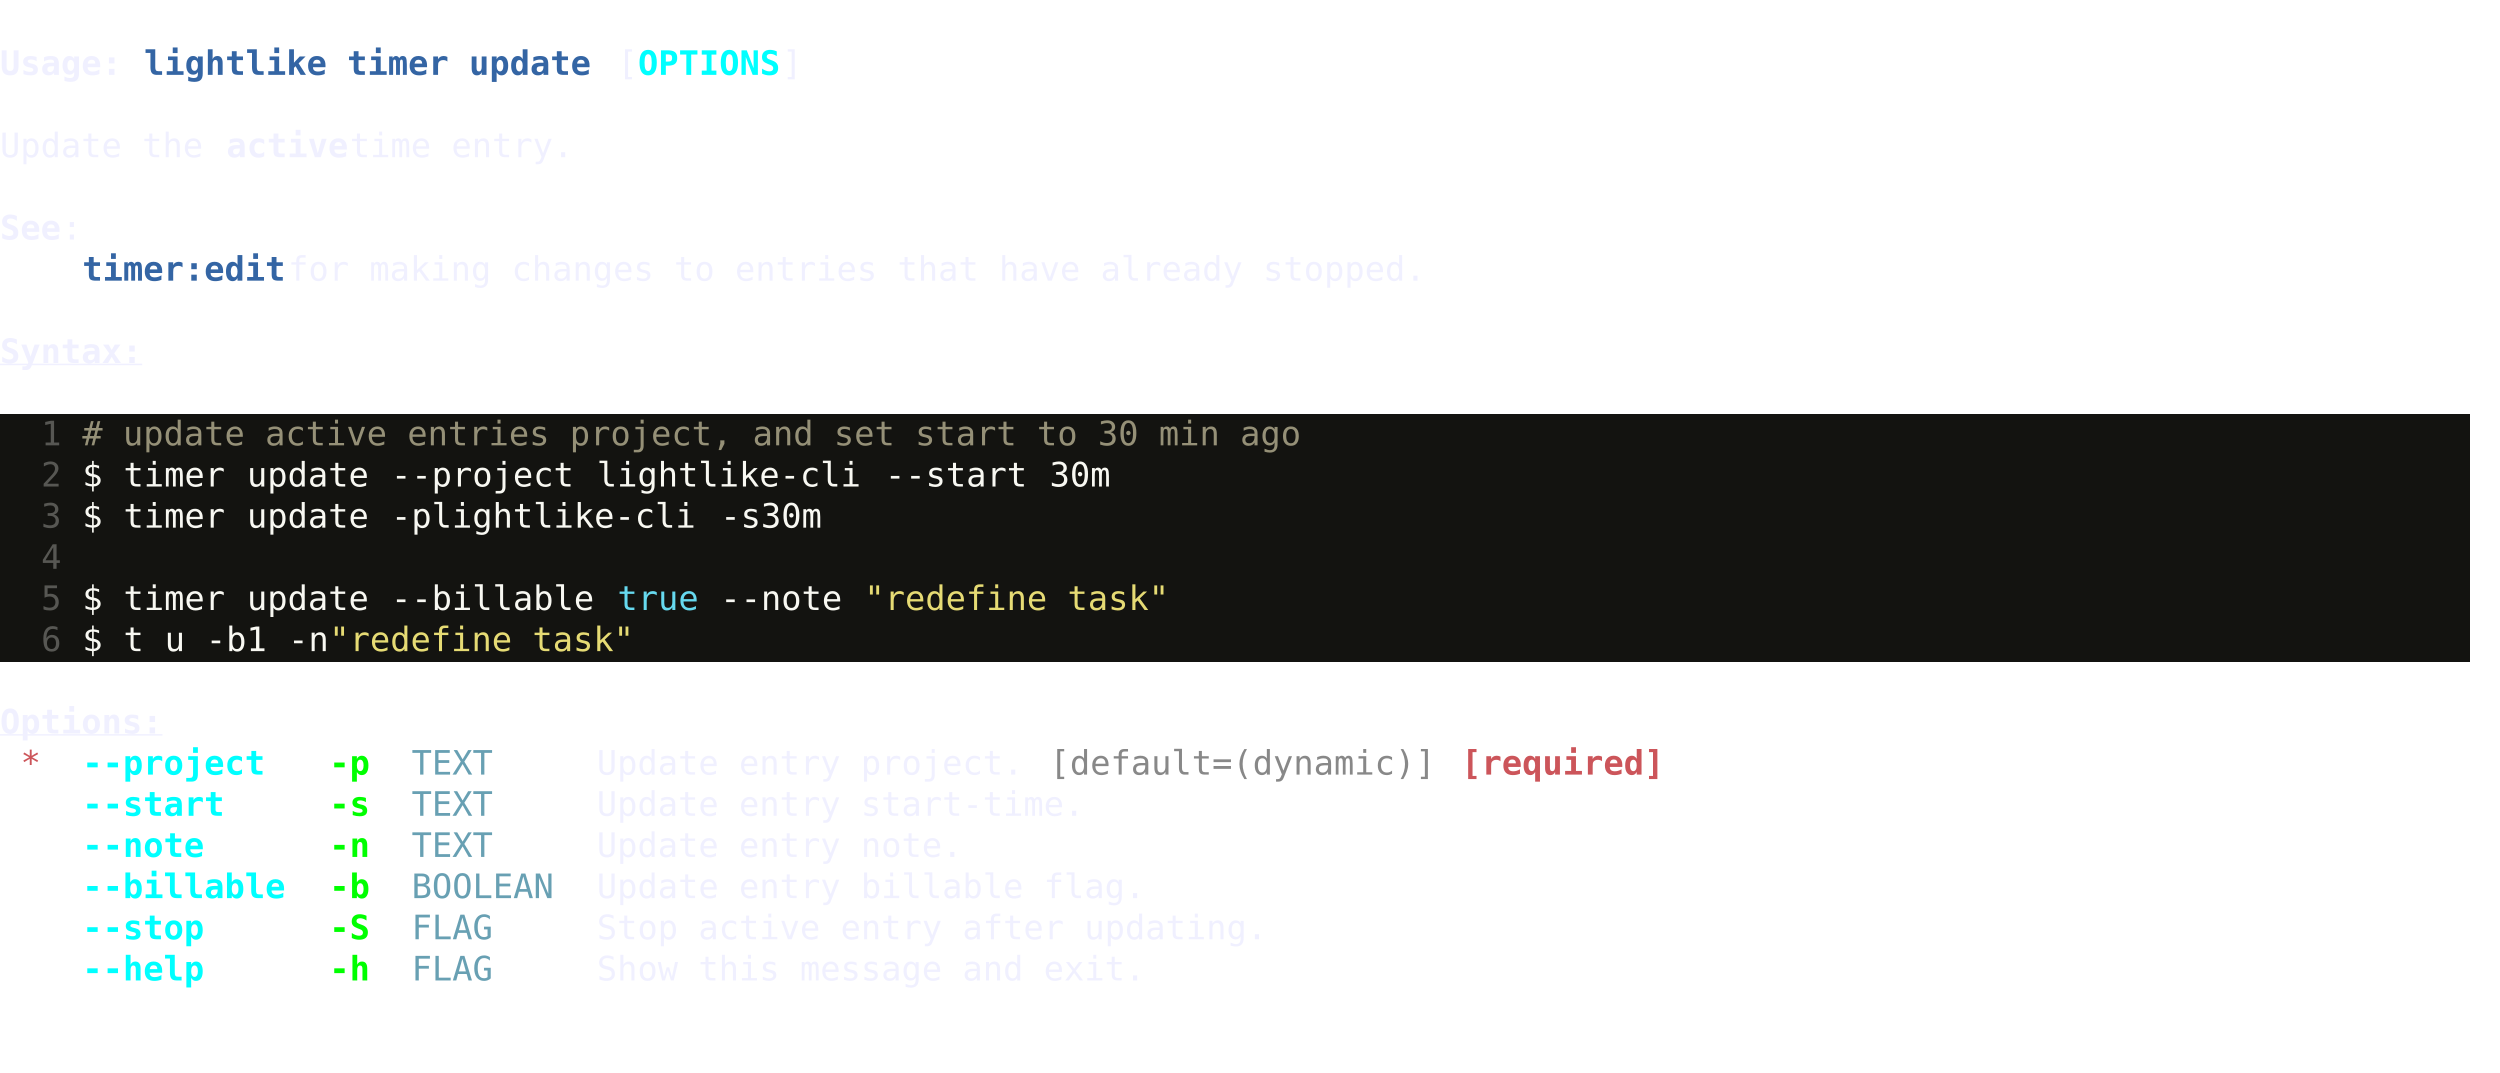
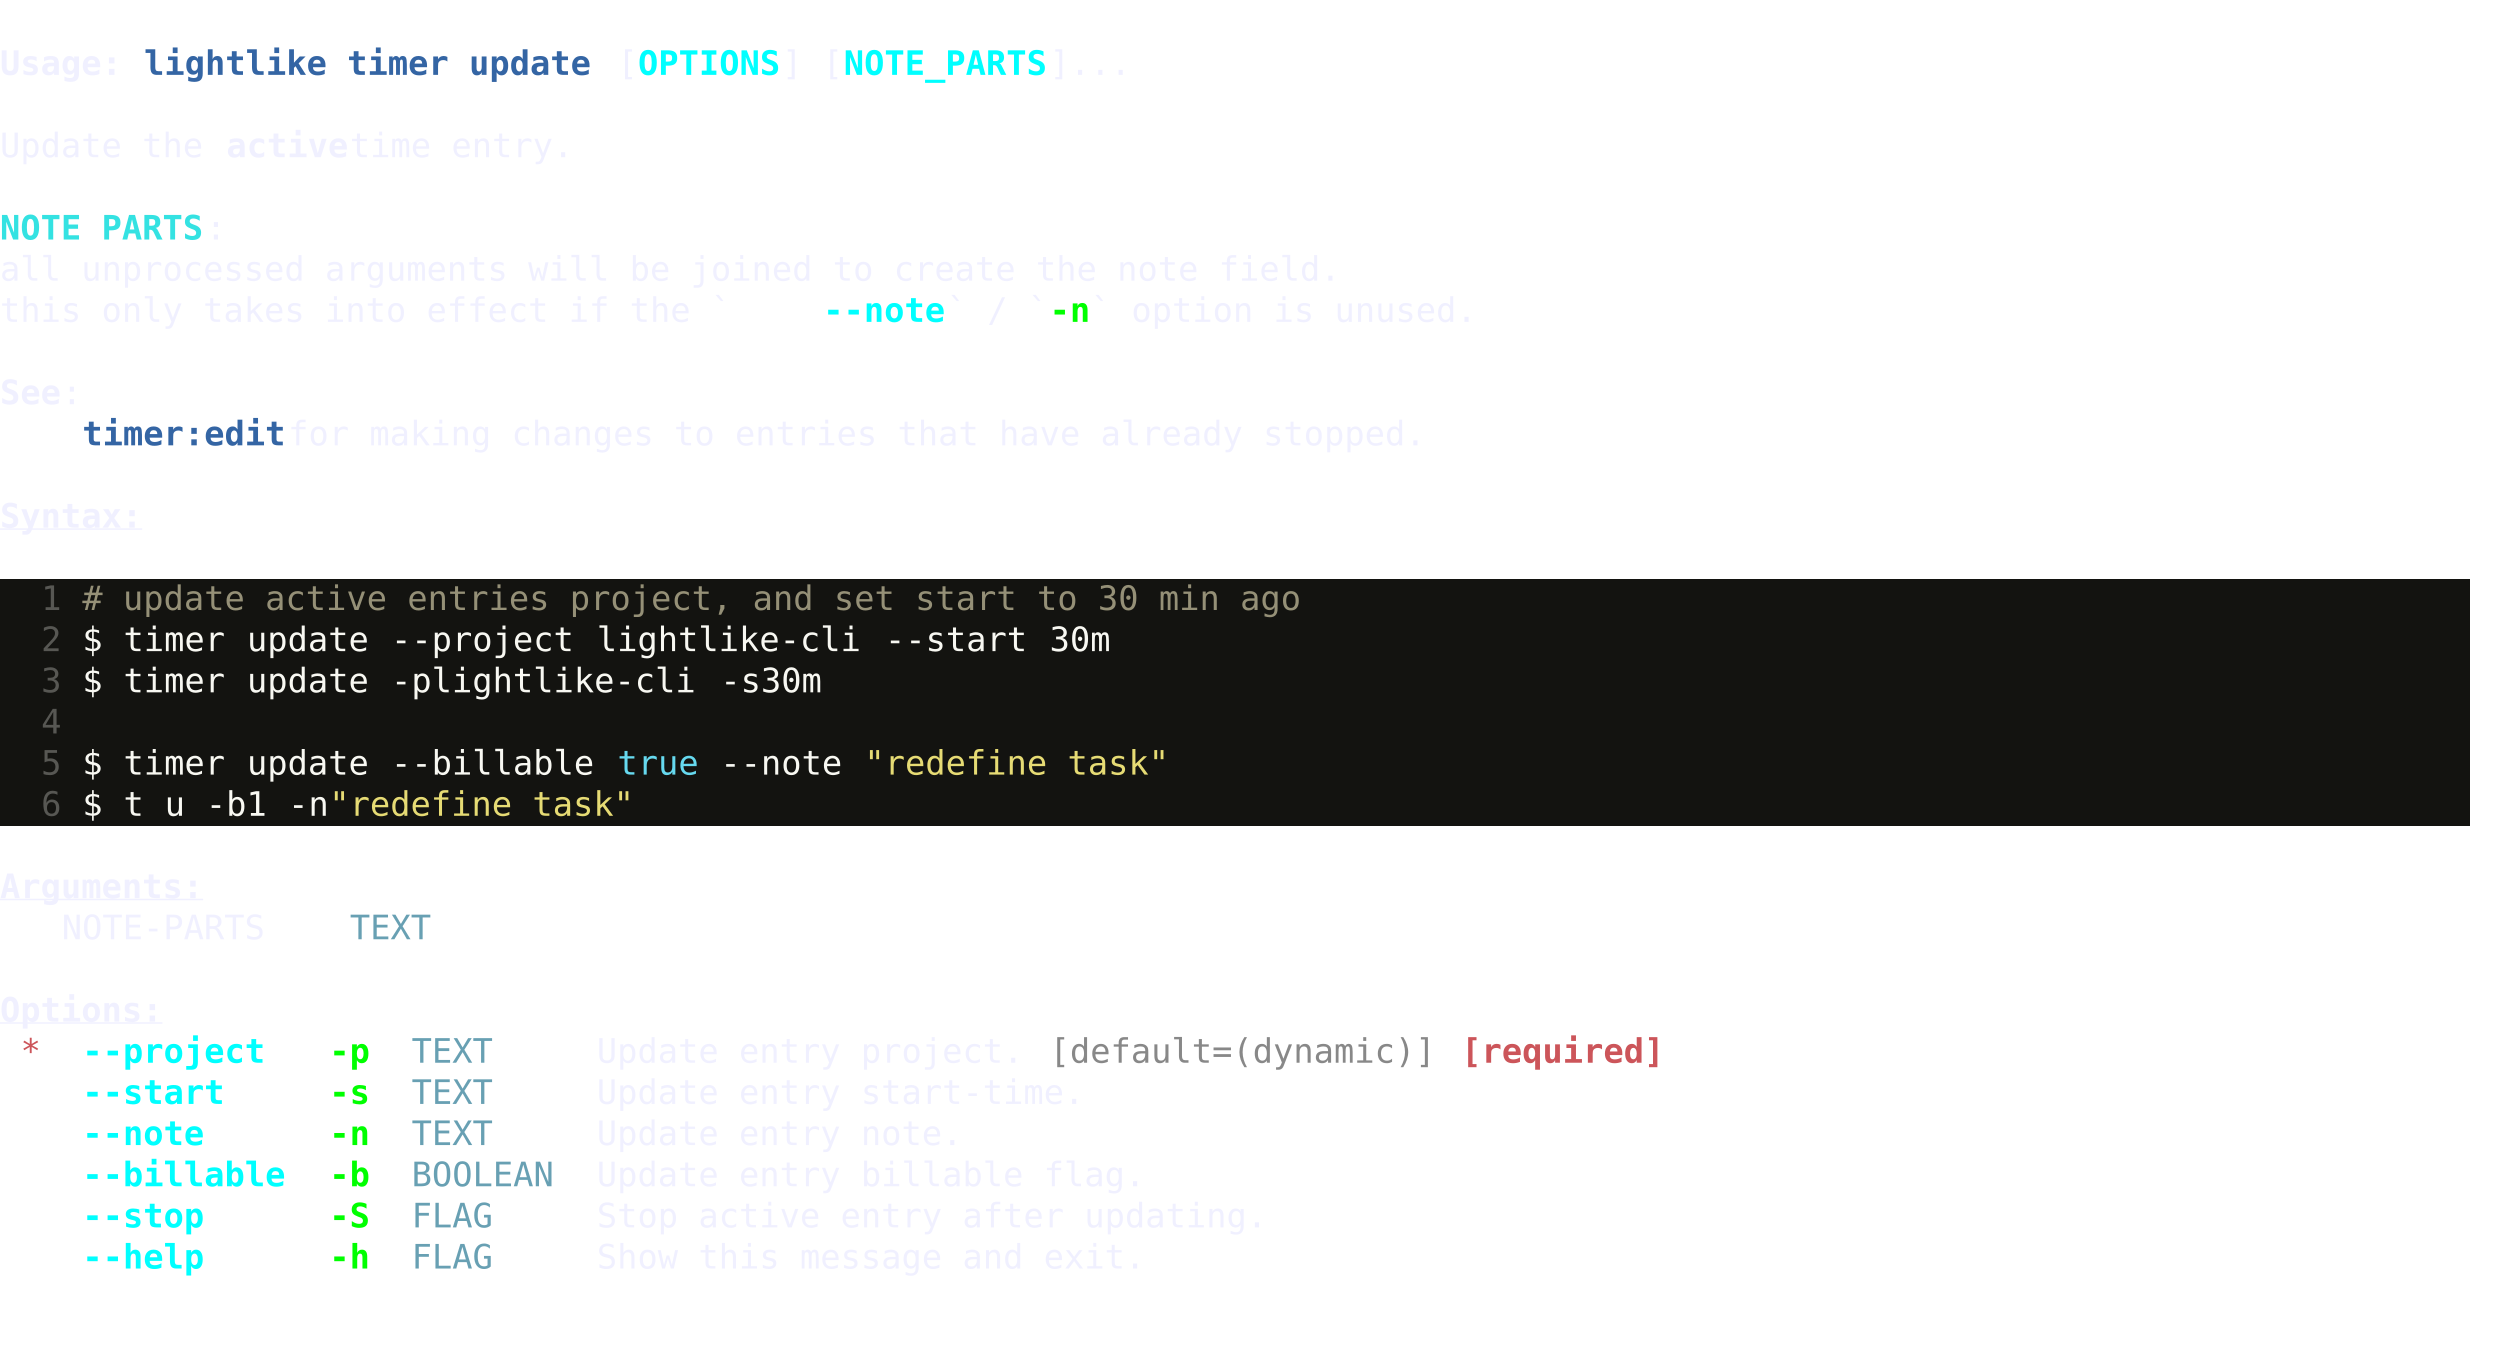
- <svg xmlns="http://www.w3.org/2000/svg" class="rich-terminal" viewBox="0 0 1482 635.6">
+ <svg xmlns="http://www.w3.org/2000/svg" class="rich-terminal" viewBox="0 0 1482 806.4">
  <style>

    @font-face {
        font-family: "Fira Code";
        src: local("FiraCode-Regular"),
                url("https://cdnjs.cloudflare.com/ajax/libs/firacode/6.2.0/woff2/FiraCode-Regular.woff2") format("woff2"),
                url("https://cdnjs.cloudflare.com/ajax/libs/firacode/6.2.0/woff/FiraCode-Regular.woff") format("woff");
        font-style: normal;
        font-weight: 400;
    }
    @font-face {
        font-family: "Fira Code";
        src: local("FiraCode-Bold"),
                url("https://cdnjs.cloudflare.com/ajax/libs/firacode/6.2.0/woff2/FiraCode-Bold.woff2") format("woff2"),
                url("https://cdnjs.cloudflare.com/ajax/libs/firacode/6.2.0/woff/FiraCode-Bold.woff") format("woff");
        font-style: bold;
        font-weight: 700;
    }

    .lightlike-cli-551879940-matrix {
        font-family: Fira Code, monospace;
        font-size: 20px;
    }

    .lightlike-cli-551879940-title {
        font-size: 18px;
        font-weight: bold;
    }

    .lightlike-cli-551879940-r1 { fill: #c5c8c6 }
.lightlike-cli-551879940-r2 { fill: #f0f0ff;font-weight: bold }
.lightlike-cli-551879940-r3 { fill: #f0f0ff }
.lightlike-cli-551879940-r4 { fill: #3465a4;font-weight: bold }
.lightlike-cli-551879940-r5 { fill: #00ffff;font-weight: bold }
- .lightlike-cli-551879940-r6 { fill: #f0f0ff;font-weight: bold;text-decoration: underline; }
- .lightlike-cli-551879940-r7 { fill: #e1e1db;font-weight: bold }
- .lightlike-cli-551879940-r8 { fill: #575753 }
- .lightlike-cli-551879940-r9 { fill: #959077 }
- .lightlike-cli-551879940-r10 { fill: #f8f8f2 }
- .lightlike-cli-551879940-r11 { fill: #66d9ef }
- .lightlike-cli-551879940-r12 { fill: #e6db74 }
- .lightlike-cli-551879940-r13 { fill: #cc555a }
- .lightlike-cli-551879940-r14 { fill: #00ff00;font-weight: bold }
+ .lightlike-cli-551879940-r6 { fill: #34e2e2;font-weight: bold }
+ .lightlike-cli-551879940-r7 { fill: #00ff00;font-weight: bold }
+ .lightlike-cli-551879940-r8 { fill: #f0f0ff;font-weight: bold;text-decoration: underline; }
+ .lightlike-cli-551879940-r9 { fill: #e1e1db;font-weight: bold }
+ .lightlike-cli-551879940-r10 { fill: #575753 }
+ .lightlike-cli-551879940-r11 { fill: #959077 }
+ .lightlike-cli-551879940-r12 { fill: #f8f8f2 }
+ .lightlike-cli-551879940-r13 { fill: #66d9ef }
+ .lightlike-cli-551879940-r14 { fill: #e6db74 }
.lightlike-cli-551879940-r15 { fill: #68a0b3 }
- .lightlike-cli-551879940-r16 { fill: #888888 }
- .lightlike-cli-551879940-r17 { fill: #cc555a;font-weight: bold }
+ .lightlike-cli-551879940-r16 { fill: #cc555a }
+ .lightlike-cli-551879940-r17 { fill: #888888 }
+ .lightlike-cli-551879940-r18 { fill: #cc555a;font-weight: bold }
    </style>
  <defs>
    <clipPath id="lightlike-cli-551879940-clip-terminal">
-       <rect x="0" y="0" width="1463.0" height="584.6" />
+       <rect x="0" y="0" width="1463.0" height="755.4" />
    </clipPath>
    <clipPath id="lightlike-cli-551879940-line-0">
      <rect x="0" y="1.5" width="1464" height="24.65" />
    </clipPath>
    <clipPath id="lightlike-cli-551879940-line-1">
      <rect x="0" y="25.9" width="1464" height="24.65" />
    </clipPath>
    <clipPath id="lightlike-cli-551879940-line-2">
      <rect x="0" y="50.3" width="1464" height="24.65" />
    </clipPath>
    <clipPath id="lightlike-cli-551879940-line-3">
      <rect x="0" y="74.7" width="1464" height="24.65" />
    </clipPath>
    <clipPath id="lightlike-cli-551879940-line-4">
      <rect x="0" y="99.1" width="1464" height="24.65" />
    </clipPath>
    <clipPath id="lightlike-cli-551879940-line-5">
      <rect x="0" y="123.5" width="1464" height="24.65" />
    </clipPath>
    <clipPath id="lightlike-cli-551879940-line-6">
      <rect x="0" y="147.9" width="1464" height="24.65" />
    </clipPath>
    <clipPath id="lightlike-cli-551879940-line-7">
      <rect x="0" y="172.3" width="1464" height="24.65" />
    </clipPath>
    <clipPath id="lightlike-cli-551879940-line-8">
      <rect x="0" y="196.7" width="1464" height="24.65" />
    </clipPath>
    <clipPath id="lightlike-cli-551879940-line-9">
      <rect x="0" y="221.1" width="1464" height="24.65" />
    </clipPath>
    <clipPath id="lightlike-cli-551879940-line-10">
      <rect x="0" y="245.5" width="1464" height="24.65" />
    </clipPath>
    <clipPath id="lightlike-cli-551879940-line-11">
      <rect x="0" y="269.9" width="1464" height="24.65" />
    </clipPath>
    <clipPath id="lightlike-cli-551879940-line-12">
      <rect x="0" y="294.3" width="1464" height="24.65" />
    </clipPath>
    <clipPath id="lightlike-cli-551879940-line-13">
      <rect x="0" y="318.7" width="1464" height="24.65" />
    </clipPath>
    <clipPath id="lightlike-cli-551879940-line-14">
      <rect x="0" y="343.1" width="1464" height="24.65" />
    </clipPath>
    <clipPath id="lightlike-cli-551879940-line-15">
      <rect x="0" y="367.5" width="1464" height="24.65" />
    </clipPath>
    <clipPath id="lightlike-cli-551879940-line-16">
      <rect x="0" y="391.9" width="1464" height="24.65" />
    </clipPath>
    <clipPath id="lightlike-cli-551879940-line-17">
      <rect x="0" y="416.3" width="1464" height="24.65" />
    </clipPath>
    <clipPath id="lightlike-cli-551879940-line-18">
      <rect x="0" y="440.7" width="1464" height="24.65" />
    </clipPath>
    <clipPath id="lightlike-cli-551879940-line-19">
      <rect x="0" y="465.1" width="1464" height="24.65" />
    </clipPath>
    <clipPath id="lightlike-cli-551879940-line-20">
      <rect x="0" y="489.5" width="1464" height="24.65" />
    </clipPath>
    <clipPath id="lightlike-cli-551879940-line-21">
      <rect x="0" y="513.9" width="1464" height="24.65" />
    </clipPath>
    <clipPath id="lightlike-cli-551879940-line-22">
      <rect x="0" y="538.3" width="1464" height="24.65" />
    </clipPath>
+     <clipPath id="lightlike-cli-551879940-line-23">
+       <rect x="0" y="562.7" width="1464" height="24.65" />
+     </clipPath>
+     <clipPath id="lightlike-cli-551879940-line-24">
+       <rect x="0" y="587.1" width="1464" height="24.65" />
+     </clipPath>
+     <clipPath id="lightlike-cli-551879940-line-25">
+       <rect x="0" y="611.5" width="1464" height="24.65" />
+     </clipPath>
+     <clipPath id="lightlike-cli-551879940-line-26">
+       <rect x="0" y="635.9" width="1464" height="24.65" />
+     </clipPath>
+     <clipPath id="lightlike-cli-551879940-line-27">
+       <rect x="0" y="660.3" width="1464" height="24.65" />
+     </clipPath>
+     <clipPath id="lightlike-cli-551879940-line-28">
+       <rect x="0" y="684.7" width="1464" height="24.65" />
+     </clipPath>
+     <clipPath id="lightlike-cli-551879940-line-29">
+       <rect x="0" y="709.1" width="1464" height="24.65" />
+     </clipPath>
  </defs>
-   <rect fill="#131310" x="0" y="245.5" width="24.4" height="24.65" shape-rendering="crispEdges" />
-   <rect fill="#131310" x="24.4" y="245.5" width="24.4" height="24.65" shape-rendering="crispEdges" />
-   <rect fill="#131310" x="48.8" y="245.5" width="732" height="24.65" shape-rendering="crispEdges" />
-   <rect fill="#131310" x="780.8" y="245.5" width="683.2" height="24.65" shape-rendering="crispEdges" />
-   <rect fill="#131310" x="0" y="269.9" width="24.4" height="24.65" shape-rendering="crispEdges" />
-   <rect fill="#131310" x="24.4" y="269.9" width="24.4" height="24.65" shape-rendering="crispEdges" />
-   <rect fill="#131310" x="48.8" y="269.9" width="24.4" height="24.65" shape-rendering="crispEdges" />
-   <rect fill="#131310" x="73.2" y="269.9" width="61" height="24.65" shape-rendering="crispEdges" />
-   <rect fill="#131310" x="134.2" y="269.9" width="12.2" height="24.65" shape-rendering="crispEdges" />
-   <rect fill="#131310" x="146.4" y="269.9" width="73.2" height="24.65" shape-rendering="crispEdges" />
-   <rect fill="#131310" x="219.6" y="269.9" width="12.2" height="24.65" shape-rendering="crispEdges" />
-   <rect fill="#131310" x="231.8" y="269.9" width="109.8" height="24.65" shape-rendering="crispEdges" />
-   <rect fill="#131310" x="341.6" y="269.9" width="12.2" height="24.65" shape-rendering="crispEdges" />
-   <rect fill="#131310" x="353.8" y="269.9" width="158.6" height="24.65" shape-rendering="crispEdges" />
-   <rect fill="#131310" x="512.4" y="269.9" width="12.2" height="24.65" shape-rendering="crispEdges" />
-   <rect fill="#131310" x="524.6" y="269.9" width="85.4" height="24.65" shape-rendering="crispEdges" />
-   <rect fill="#131310" x="610" y="269.9" width="12.2" height="24.65" shape-rendering="crispEdges" />
-   <rect fill="#131310" x="622.2" y="269.9" width="36.6" height="24.65" shape-rendering="crispEdges" />
-   <rect fill="#131310" x="658.8" y="269.9" width="805.2" height="24.65" shape-rendering="crispEdges" />
-   <rect fill="#131310" x="0" y="294.3" width="24.4" height="24.65" shape-rendering="crispEdges" />
-   <rect fill="#131310" x="24.4" y="294.3" width="24.4" height="24.65" shape-rendering="crispEdges" />
-   <rect fill="#131310" x="48.8" y="294.3" width="24.4" height="24.65" shape-rendering="crispEdges" />
-   <rect fill="#131310" x="73.2" y="294.3" width="61" height="24.65" shape-rendering="crispEdges" />
-   <rect fill="#131310" x="134.2" y="294.3" width="12.2" height="24.65" shape-rendering="crispEdges" />
-   <rect fill="#131310" x="146.4" y="294.3" width="73.2" height="24.65" shape-rendering="crispEdges" />
-   <rect fill="#131310" x="219.6" y="294.3" width="12.2" height="24.65" shape-rendering="crispEdges" />
-   <rect fill="#131310" x="231.8" y="294.3" width="183" height="24.65" shape-rendering="crispEdges" />
-   <rect fill="#131310" x="414.8" y="294.3" width="12.2" height="24.65" shape-rendering="crispEdges" />
-   <rect fill="#131310" x="427" y="294.3" width="61" height="24.65" shape-rendering="crispEdges" />
-   <rect fill="#131310" x="488" y="294.3" width="976" height="24.65" shape-rendering="crispEdges" />
-   <rect fill="#131310" x="0" y="318.7" width="24.4" height="24.65" shape-rendering="crispEdges" />
-   <rect fill="#131310" x="24.4" y="318.7" width="24.4" height="24.65" shape-rendering="crispEdges" />
-   <rect fill="#131310" x="48.8" y="318.7" width="1415.2" height="24.65" shape-rendering="crispEdges" />
  <rect fill="#131310" x="0" y="343.1" width="24.4" height="24.65" shape-rendering="crispEdges" />
  <rect fill="#131310" x="24.4" y="343.1" width="24.4" height="24.65" shape-rendering="crispEdges" />
-   <rect fill="#131310" x="48.8" y="343.1" width="24.4" height="24.65" shape-rendering="crispEdges" />
-   <rect fill="#131310" x="73.2" y="343.1" width="61" height="24.65" shape-rendering="crispEdges" />
-   <rect fill="#131310" x="134.2" y="343.1" width="12.2" height="24.65" shape-rendering="crispEdges" />
-   <rect fill="#131310" x="146.4" y="343.1" width="73.2" height="24.65" shape-rendering="crispEdges" />
-   <rect fill="#131310" x="219.6" y="343.1" width="12.2" height="24.65" shape-rendering="crispEdges" />
-   <rect fill="#131310" x="231.8" y="343.1" width="122" height="24.65" shape-rendering="crispEdges" />
-   <rect fill="#131310" x="353.8" y="343.1" width="12.2" height="24.65" shape-rendering="crispEdges" />
-   <rect fill="#131310" x="366" y="343.1" width="48.8" height="24.65" shape-rendering="crispEdges" />
-   <rect fill="#131310" x="414.8" y="343.1" width="12.2" height="24.65" shape-rendering="crispEdges" />
-   <rect fill="#131310" x="427" y="343.1" width="73.2" height="24.65" shape-rendering="crispEdges" />
-   <rect fill="#131310" x="500.2" y="343.1" width="12.2" height="24.65" shape-rendering="crispEdges" />
-   <rect fill="#131310" x="512.4" y="343.1" width="183" height="24.65" shape-rendering="crispEdges" />
-   <rect fill="#131310" x="695.4" y="343.1" width="768.6" height="24.65" shape-rendering="crispEdges" />
+   <rect fill="#131310" x="48.8" y="343.1" width="732" height="24.65" shape-rendering="crispEdges" />
+   <rect fill="#131310" x="780.8" y="343.1" width="683.2" height="24.65" shape-rendering="crispEdges" />
  <rect fill="#131310" x="0" y="367.5" width="24.4" height="24.65" shape-rendering="crispEdges" />
  <rect fill="#131310" x="24.4" y="367.5" width="24.4" height="24.65" shape-rendering="crispEdges" />
  <rect fill="#131310" x="48.8" y="367.5" width="24.4" height="24.65" shape-rendering="crispEdges" />
-   <rect fill="#131310" x="73.2" y="367.5" width="12.2" height="24.65" shape-rendering="crispEdges" />
-   <rect fill="#131310" x="85.4" y="367.5" width="12.2" height="24.65" shape-rendering="crispEdges" />
-   <rect fill="#131310" x="97.6" y="367.5" width="12.2" height="24.65" shape-rendering="crispEdges" />
-   <rect fill="#131310" x="109.8" y="367.5" width="12.2" height="24.65" shape-rendering="crispEdges" />
-   <rect fill="#131310" x="122" y="367.5" width="36.6" height="24.65" shape-rendering="crispEdges" />
-   <rect fill="#131310" x="158.6" y="367.5" width="12.2" height="24.65" shape-rendering="crispEdges" />
-   <rect fill="#131310" x="170.8" y="367.5" width="24.4" height="24.65" shape-rendering="crispEdges" />
-   <rect fill="#131310" x="195.2" y="367.5" width="183" height="24.65" shape-rendering="crispEdges" />
-   <rect fill="#131310" x="378.2" y="367.5" width="97.6" height="24.65" shape-rendering="crispEdges" />
-   <rect fill="#131310" x="475.8" y="367.5" width="988.2" height="24.65" shape-rendering="crispEdges" />
+   <rect fill="#131310" x="73.2" y="367.5" width="61" height="24.65" shape-rendering="crispEdges" />
+   <rect fill="#131310" x="134.2" y="367.5" width="12.2" height="24.65" shape-rendering="crispEdges" />
+   <rect fill="#131310" x="146.4" y="367.5" width="73.2" height="24.65" shape-rendering="crispEdges" />
+   <rect fill="#131310" x="219.6" y="367.5" width="12.2" height="24.65" shape-rendering="crispEdges" />
+   <rect fill="#131310" x="231.8" y="367.5" width="109.8" height="24.65" shape-rendering="crispEdges" />
+   <rect fill="#131310" x="341.6" y="367.5" width="12.2" height="24.65" shape-rendering="crispEdges" />
+   <rect fill="#131310" x="353.8" y="367.5" width="158.6" height="24.65" shape-rendering="crispEdges" />
+   <rect fill="#131310" x="512.4" y="367.5" width="12.2" height="24.65" shape-rendering="crispEdges" />
+   <rect fill="#131310" x="524.6" y="367.5" width="85.4" height="24.65" shape-rendering="crispEdges" />
+   <rect fill="#131310" x="610" y="367.5" width="12.2" height="24.65" shape-rendering="crispEdges" />
+   <rect fill="#131310" x="622.2" y="367.5" width="36.6" height="24.65" shape-rendering="crispEdges" />
+   <rect fill="#131310" x="658.8" y="367.5" width="805.2" height="24.65" shape-rendering="crispEdges" />
+   <rect fill="#131310" x="0" y="391.9" width="24.4" height="24.65" shape-rendering="crispEdges" />
+   <rect fill="#131310" x="24.4" y="391.9" width="24.4" height="24.65" shape-rendering="crispEdges" />
+   <rect fill="#131310" x="48.8" y="391.9" width="24.4" height="24.65" shape-rendering="crispEdges" />
+   <rect fill="#131310" x="73.2" y="391.9" width="61" height="24.65" shape-rendering="crispEdges" />
+   <rect fill="#131310" x="134.2" y="391.9" width="12.2" height="24.65" shape-rendering="crispEdges" />
+   <rect fill="#131310" x="146.4" y="391.9" width="73.2" height="24.65" shape-rendering="crispEdges" />
+   <rect fill="#131310" x="219.6" y="391.9" width="12.2" height="24.65" shape-rendering="crispEdges" />
+   <rect fill="#131310" x="231.8" y="391.9" width="183" height="24.65" shape-rendering="crispEdges" />
+   <rect fill="#131310" x="414.8" y="391.9" width="12.2" height="24.65" shape-rendering="crispEdges" />
+   <rect fill="#131310" x="427" y="391.9" width="61" height="24.65" shape-rendering="crispEdges" />
+   <rect fill="#131310" x="488" y="391.9" width="976" height="24.65" shape-rendering="crispEdges" />
+   <rect fill="#131310" x="0" y="416.3" width="24.4" height="24.65" shape-rendering="crispEdges" />
+   <rect fill="#131310" x="24.4" y="416.3" width="24.4" height="24.65" shape-rendering="crispEdges" />
+   <rect fill="#131310" x="48.8" y="416.3" width="1415.2" height="24.65" shape-rendering="crispEdges" />
+   <rect fill="#131310" x="0" y="440.7" width="24.4" height="24.65" shape-rendering="crispEdges" />
+   <rect fill="#131310" x="24.4" y="440.7" width="24.4" height="24.65" shape-rendering="crispEdges" />
+   <rect fill="#131310" x="48.8" y="440.7" width="24.4" height="24.65" shape-rendering="crispEdges" />
+   <rect fill="#131310" x="73.2" y="440.7" width="61" height="24.65" shape-rendering="crispEdges" />
+   <rect fill="#131310" x="134.2" y="440.7" width="12.2" height="24.65" shape-rendering="crispEdges" />
+   <rect fill="#131310" x="146.4" y="440.7" width="73.2" height="24.65" shape-rendering="crispEdges" />
+   <rect fill="#131310" x="219.6" y="440.7" width="12.2" height="24.65" shape-rendering="crispEdges" />
+   <rect fill="#131310" x="231.8" y="440.7" width="122" height="24.65" shape-rendering="crispEdges" />
+   <rect fill="#131310" x="353.8" y="440.7" width="12.2" height="24.65" shape-rendering="crispEdges" />
+   <rect fill="#131310" x="366" y="440.7" width="48.8" height="24.65" shape-rendering="crispEdges" />
+   <rect fill="#131310" x="414.8" y="440.7" width="12.2" height="24.65" shape-rendering="crispEdges" />
+   <rect fill="#131310" x="427" y="440.7" width="73.2" height="24.65" shape-rendering="crispEdges" />
+   <rect fill="#131310" x="500.2" y="440.7" width="12.2" height="24.65" shape-rendering="crispEdges" />
+   <rect fill="#131310" x="512.4" y="440.7" width="183" height="24.65" shape-rendering="crispEdges" />
+   <rect fill="#131310" x="695.4" y="440.7" width="768.6" height="24.65" shape-rendering="crispEdges" />
+   <rect fill="#131310" x="0" y="465.1" width="24.4" height="24.65" shape-rendering="crispEdges" />
+   <rect fill="#131310" x="24.4" y="465.1" width="24.4" height="24.65" shape-rendering="crispEdges" />
+   <rect fill="#131310" x="48.8" y="465.1" width="24.4" height="24.65" shape-rendering="crispEdges" />
+   <rect fill="#131310" x="73.2" y="465.1" width="12.2" height="24.65" shape-rendering="crispEdges" />
+   <rect fill="#131310" x="85.4" y="465.1" width="12.2" height="24.65" shape-rendering="crispEdges" />
+   <rect fill="#131310" x="97.6" y="465.1" width="12.2" height="24.65" shape-rendering="crispEdges" />
+   <rect fill="#131310" x="109.8" y="465.1" width="12.2" height="24.65" shape-rendering="crispEdges" />
+   <rect fill="#131310" x="122" y="465.1" width="36.6" height="24.65" shape-rendering="crispEdges" />
+   <rect fill="#131310" x="158.6" y="465.1" width="12.2" height="24.65" shape-rendering="crispEdges" />
+   <rect fill="#131310" x="170.8" y="465.1" width="24.4" height="24.65" shape-rendering="crispEdges" />
+   <rect fill="#131310" x="195.2" y="465.1" width="183" height="24.65" shape-rendering="crispEdges" />
+   <rect fill="#131310" x="378.2" y="465.1" width="97.6" height="24.65" shape-rendering="crispEdges" />
+   <rect fill="#131310" x="475.8" y="465.1" width="988.2" height="24.65" shape-rendering="crispEdges" />
  <g class="lightlike-cli-551879940-matrix">
    <text class="lightlike-cli-551879940-r1" x="1464" y="20" textLength="12.2" clip-path="url(#lightlike-cli-551879940-line-0)">
</text>
    <text class="lightlike-cli-551879940-r2" x="0" y="44.4" textLength="73.2" clip-path="url(#lightlike-cli-551879940-line-1)">Usage:</text>
    <text class="lightlike-cli-551879940-r4" x="85.4" y="44.4" textLength="268.4" clip-path="url(#lightlike-cli-551879940-line-1)">lightlike timer update</text>
    <text class="lightlike-cli-551879940-r3" x="366" y="44.4" textLength="12.2" clip-path="url(#lightlike-cli-551879940-line-1)">[</text>
    <text class="lightlike-cli-551879940-r5" x="378.2" y="44.4" textLength="85.4" clip-path="url(#lightlike-cli-551879940-line-1)">OPTIONS</text>
-     <text class="lightlike-cli-551879940-r3" x="463.6" y="44.4" textLength="12.2" clip-path="url(#lightlike-cli-551879940-line-1)">]</text>
+     <text class="lightlike-cli-551879940-r3" x="463.6" y="44.4" textLength="36.6" clip-path="url(#lightlike-cli-551879940-line-1)">] [</text>
+     <text class="lightlike-cli-551879940-r5" x="500.2" y="44.4" textLength="122" clip-path="url(#lightlike-cli-551879940-line-1)">NOTE_PARTS</text>
+     <text class="lightlike-cli-551879940-r3" x="622.2" y="44.4" textLength="48.8" clip-path="url(#lightlike-cli-551879940-line-1)">]...</text>
    <text class="lightlike-cli-551879940-r1" x="1464" y="44.4" textLength="12.2" clip-path="url(#lightlike-cli-551879940-line-1)">
</text>
    <text class="lightlike-cli-551879940-r1" x="1464" y="68.8" textLength="12.2" clip-path="url(#lightlike-cli-551879940-line-2)">
</text>
    <text class="lightlike-cli-551879940-r3" x="0" y="93.2" textLength="134.2" clip-path="url(#lightlike-cli-551879940-line-3)">Update the </text>
    <text class="lightlike-cli-551879940-r2" x="134.2" y="93.2" textLength="73.2" clip-path="url(#lightlike-cli-551879940-line-3)">active</text>
    <text class="lightlike-cli-551879940-r3" x="207.4" y="93.2" textLength="146.4" clip-path="url(#lightlike-cli-551879940-line-3)"> time entry.</text>
    <text class="lightlike-cli-551879940-r1" x="1464" y="93.2" textLength="12.2" clip-path="url(#lightlike-cli-551879940-line-3)">
</text>
    <text class="lightlike-cli-551879940-r1" x="1464" y="117.6" textLength="12.2" clip-path="url(#lightlike-cli-551879940-line-4)">
</text>
-     <text class="lightlike-cli-551879940-r2" x="0" y="142" textLength="36.6" clip-path="url(#lightlike-cli-551879940-line-5)">See</text>
-     <text class="lightlike-cli-551879940-r3" x="36.6" y="142" textLength="12.2" clip-path="url(#lightlike-cli-551879940-line-5)">:</text>
+     <text class="lightlike-cli-551879940-r6" x="0" y="142" textLength="122" clip-path="url(#lightlike-cli-551879940-line-5)">NOTE PARTS</text>
+     <text class="lightlike-cli-551879940-r3" x="122" y="142" textLength="12.2" clip-path="url(#lightlike-cli-551879940-line-5)">:</text>
    <text class="lightlike-cli-551879940-r1" x="1464" y="142" textLength="12.2" clip-path="url(#lightlike-cli-551879940-line-5)">
</text>
-     <text class="lightlike-cli-551879940-r4" x="48.8" y="166.4" textLength="122" clip-path="url(#lightlike-cli-551879940-line-6)">timer:edit</text>
-     <text class="lightlike-cli-551879940-r3" x="170.8" y="166.4" textLength="695.4" clip-path="url(#lightlike-cli-551879940-line-6)"> for making changes to entries that have already stopped.</text>
+     <text class="lightlike-cli-551879940-r3" x="0" y="166.4" textLength="854" clip-path="url(#lightlike-cli-551879940-line-6)">    all unprocessed arguments will be joined to create the note field.</text>
    <text class="lightlike-cli-551879940-r1" x="1464" y="166.4" textLength="12.2" clip-path="url(#lightlike-cli-551879940-line-6)">
</text>
+     <text class="lightlike-cli-551879940-r3" x="0" y="190.8" textLength="488" clip-path="url(#lightlike-cli-551879940-line-7)">    this only takes into effect if the `</text>
+     <text class="lightlike-cli-551879940-r5" x="488" y="190.8" textLength="73.2" clip-path="url(#lightlike-cli-551879940-line-7)">--note</text>
+     <text class="lightlike-cli-551879940-r3" x="561.2" y="190.8" textLength="61" clip-path="url(#lightlike-cli-551879940-line-7)">` / `</text>
+     <text class="lightlike-cli-551879940-r7" x="622.2" y="190.8" textLength="24.4" clip-path="url(#lightlike-cli-551879940-line-7)">-n</text>
+     <text class="lightlike-cli-551879940-r3" x="646.6" y="190.8" textLength="231.8" clip-path="url(#lightlike-cli-551879940-line-7)">` option is unused.</text>
    <text class="lightlike-cli-551879940-r1" x="1464" y="190.8" textLength="12.2" clip-path="url(#lightlike-cli-551879940-line-7)">
</text>
-     <text class="lightlike-cli-551879940-r6" x="0" y="215.2" textLength="85.4" clip-path="url(#lightlike-cli-551879940-line-8)">Syntax:</text>
    <text class="lightlike-cli-551879940-r1" x="1464" y="215.2" textLength="12.2" clip-path="url(#lightlike-cli-551879940-line-8)">
</text>
+     <text class="lightlike-cli-551879940-r2" x="0" y="239.6" textLength="36.6" clip-path="url(#lightlike-cli-551879940-line-9)">See</text>
+     <text class="lightlike-cli-551879940-r3" x="36.6" y="239.6" textLength="12.2" clip-path="url(#lightlike-cli-551879940-line-9)">:</text>
    <text class="lightlike-cli-551879940-r1" x="1464" y="239.6" textLength="12.2" clip-path="url(#lightlike-cli-551879940-line-9)">
</text>
-     <text class="lightlike-cli-551879940-r8" x="24.4" y="264" textLength="24.4" clip-path="url(#lightlike-cli-551879940-line-10)">1 </text>
-     <text class="lightlike-cli-551879940-r9" x="48.8" y="264" textLength="732" clip-path="url(#lightlike-cli-551879940-line-10)"># update active entries project, and set start to 30 min ago</text>
+     <text class="lightlike-cli-551879940-r4" x="48.8" y="264" textLength="122" clip-path="url(#lightlike-cli-551879940-line-10)">timer:edit</text>
+     <text class="lightlike-cli-551879940-r3" x="170.8" y="264" textLength="695.4" clip-path="url(#lightlike-cli-551879940-line-10)"> for making changes to entries that have already stopped.</text>
    <text class="lightlike-cli-551879940-r1" x="1464" y="264" textLength="12.2" clip-path="url(#lightlike-cli-551879940-line-10)">
</text>
-     <text class="lightlike-cli-551879940-r8" x="24.4" y="288.4" textLength="24.4" clip-path="url(#lightlike-cli-551879940-line-11)">2 </text>
-     <text class="lightlike-cli-551879940-r10" x="48.8" y="288.4" textLength="24.4" clip-path="url(#lightlike-cli-551879940-line-11)">$ </text>
-     <text class="lightlike-cli-551879940-r10" x="73.2" y="288.4" textLength="61" clip-path="url(#lightlike-cli-551879940-line-11)">timer</text>
-     <text class="lightlike-cli-551879940-r10" x="146.4" y="288.4" textLength="73.2" clip-path="url(#lightlike-cli-551879940-line-11)">update</text>
-     <text class="lightlike-cli-551879940-r10" x="231.8" y="288.4" textLength="109.8" clip-path="url(#lightlike-cli-551879940-line-11)">--project</text>
-     <text class="lightlike-cli-551879940-r10" x="353.8" y="288.4" textLength="158.6" clip-path="url(#lightlike-cli-551879940-line-11)">lightlike-cli</text>
-     <text class="lightlike-cli-551879940-r10" x="524.6" y="288.4" textLength="85.4" clip-path="url(#lightlike-cli-551879940-line-11)">--start</text>
-     <text class="lightlike-cli-551879940-r10" x="622.2" y="288.4" textLength="36.6" clip-path="url(#lightlike-cli-551879940-line-11)">30m</text>
    <text class="lightlike-cli-551879940-r1" x="1464" y="288.4" textLength="12.2" clip-path="url(#lightlike-cli-551879940-line-11)">
</text>
-     <text class="lightlike-cli-551879940-r8" x="24.4" y="312.8" textLength="24.4" clip-path="url(#lightlike-cli-551879940-line-12)">3 </text>
-     <text class="lightlike-cli-551879940-r10" x="48.8" y="312.8" textLength="24.4" clip-path="url(#lightlike-cli-551879940-line-12)">$ </text>
-     <text class="lightlike-cli-551879940-r10" x="73.2" y="312.8" textLength="61" clip-path="url(#lightlike-cli-551879940-line-12)">timer</text>
-     <text class="lightlike-cli-551879940-r10" x="146.4" y="312.8" textLength="73.2" clip-path="url(#lightlike-cli-551879940-line-12)">update</text>
-     <text class="lightlike-cli-551879940-r10" x="231.8" y="312.8" textLength="183" clip-path="url(#lightlike-cli-551879940-line-12)">-plightlike-cli</text>
-     <text class="lightlike-cli-551879940-r10" x="427" y="312.8" textLength="61" clip-path="url(#lightlike-cli-551879940-line-12)">-s30m</text>
+     <text class="lightlike-cli-551879940-r8" x="0" y="312.8" textLength="85.4" clip-path="url(#lightlike-cli-551879940-line-12)">Syntax:</text>
    <text class="lightlike-cli-551879940-r1" x="1464" y="312.8" textLength="12.2" clip-path="url(#lightlike-cli-551879940-line-12)">
</text>
-     <text class="lightlike-cli-551879940-r8" x="24.4" y="337.2" textLength="24.4" clip-path="url(#lightlike-cli-551879940-line-13)">4 </text>
    <text class="lightlike-cli-551879940-r1" x="1464" y="337.2" textLength="12.2" clip-path="url(#lightlike-cli-551879940-line-13)">
</text>
-     <text class="lightlike-cli-551879940-r8" x="24.4" y="361.6" textLength="24.4" clip-path="url(#lightlike-cli-551879940-line-14)">5 </text>
-     <text class="lightlike-cli-551879940-r10" x="48.8" y="361.6" textLength="24.4" clip-path="url(#lightlike-cli-551879940-line-14)">$ </text>
-     <text class="lightlike-cli-551879940-r10" x="73.2" y="361.6" textLength="61" clip-path="url(#lightlike-cli-551879940-line-14)">timer</text>
-     <text class="lightlike-cli-551879940-r10" x="146.4" y="361.6" textLength="73.2" clip-path="url(#lightlike-cli-551879940-line-14)">update</text>
-     <text class="lightlike-cli-551879940-r10" x="231.8" y="361.6" textLength="122" clip-path="url(#lightlike-cli-551879940-line-14)">--billable</text>
-     <text class="lightlike-cli-551879940-r11" x="366" y="361.6" textLength="48.8" clip-path="url(#lightlike-cli-551879940-line-14)">true</text>
-     <text class="lightlike-cli-551879940-r10" x="427" y="361.6" textLength="73.2" clip-path="url(#lightlike-cli-551879940-line-14)">--note</text>
-     <text class="lightlike-cli-551879940-r12" x="512.4" y="361.6" textLength="183" clip-path="url(#lightlike-cli-551879940-line-14)">"redefine task"</text>
+     <text class="lightlike-cli-551879940-r10" x="24.4" y="361.6" textLength="24.4" clip-path="url(#lightlike-cli-551879940-line-14)">1 </text>
+     <text class="lightlike-cli-551879940-r11" x="48.8" y="361.6" textLength="732" clip-path="url(#lightlike-cli-551879940-line-14)"># update active entries project, and set start to 30 min ago</text>
    <text class="lightlike-cli-551879940-r1" x="1464" y="361.6" textLength="12.2" clip-path="url(#lightlike-cli-551879940-line-14)">
</text>
-     <text class="lightlike-cli-551879940-r8" x="24.4" y="386" textLength="24.4" clip-path="url(#lightlike-cli-551879940-line-15)">6 </text>
-     <text class="lightlike-cli-551879940-r10" x="48.8" y="386" textLength="24.4" clip-path="url(#lightlike-cli-551879940-line-15)">$ </text>
-     <text class="lightlike-cli-551879940-r10" x="73.2" y="386" textLength="12.2" clip-path="url(#lightlike-cli-551879940-line-15)">t</text>
-     <text class="lightlike-cli-551879940-r10" x="97.6" y="386" textLength="12.2" clip-path="url(#lightlike-cli-551879940-line-15)">u</text>
-     <text class="lightlike-cli-551879940-r10" x="122" y="386" textLength="36.6" clip-path="url(#lightlike-cli-551879940-line-15)">-b1</text>
-     <text class="lightlike-cli-551879940-r10" x="170.8" y="386" textLength="24.4" clip-path="url(#lightlike-cli-551879940-line-15)">-n</text>
-     <text class="lightlike-cli-551879940-r12" x="195.2" y="386" textLength="183" clip-path="url(#lightlike-cli-551879940-line-15)">"redefine task"</text>
+     <text class="lightlike-cli-551879940-r10" x="24.4" y="386" textLength="24.4" clip-path="url(#lightlike-cli-551879940-line-15)">2 </text>
+     <text class="lightlike-cli-551879940-r12" x="48.8" y="386" textLength="24.4" clip-path="url(#lightlike-cli-551879940-line-15)">$ </text>
+     <text class="lightlike-cli-551879940-r12" x="73.2" y="386" textLength="61" clip-path="url(#lightlike-cli-551879940-line-15)">timer</text>
+     <text class="lightlike-cli-551879940-r12" x="146.4" y="386" textLength="73.2" clip-path="url(#lightlike-cli-551879940-line-15)">update</text>
+     <text class="lightlike-cli-551879940-r12" x="231.8" y="386" textLength="109.8" clip-path="url(#lightlike-cli-551879940-line-15)">--project</text>
+     <text class="lightlike-cli-551879940-r12" x="353.8" y="386" textLength="158.6" clip-path="url(#lightlike-cli-551879940-line-15)">lightlike-cli</text>
+     <text class="lightlike-cli-551879940-r12" x="524.6" y="386" textLength="85.4" clip-path="url(#lightlike-cli-551879940-line-15)">--start</text>
+     <text class="lightlike-cli-551879940-r12" x="622.2" y="386" textLength="36.6" clip-path="url(#lightlike-cli-551879940-line-15)">30m</text>
    <text class="lightlike-cli-551879940-r1" x="1464" y="386" textLength="12.2" clip-path="url(#lightlike-cli-551879940-line-15)">
</text>
+     <text class="lightlike-cli-551879940-r10" x="24.4" y="410.4" textLength="24.4" clip-path="url(#lightlike-cli-551879940-line-16)">3 </text>
+     <text class="lightlike-cli-551879940-r12" x="48.8" y="410.4" textLength="24.4" clip-path="url(#lightlike-cli-551879940-line-16)">$ </text>
+     <text class="lightlike-cli-551879940-r12" x="73.2" y="410.4" textLength="61" clip-path="url(#lightlike-cli-551879940-line-16)">timer</text>
+     <text class="lightlike-cli-551879940-r12" x="146.4" y="410.4" textLength="73.2" clip-path="url(#lightlike-cli-551879940-line-16)">update</text>
+     <text class="lightlike-cli-551879940-r12" x="231.8" y="410.4" textLength="183" clip-path="url(#lightlike-cli-551879940-line-16)">-plightlike-cli</text>
+     <text class="lightlike-cli-551879940-r12" x="427" y="410.4" textLength="61" clip-path="url(#lightlike-cli-551879940-line-16)">-s30m</text>
    <text class="lightlike-cli-551879940-r1" x="1464" y="410.4" textLength="12.2" clip-path="url(#lightlike-cli-551879940-line-16)">
</text>
-     <text class="lightlike-cli-551879940-r6" x="0" y="434.8" textLength="97.6" clip-path="url(#lightlike-cli-551879940-line-17)">Options:</text>
+     <text class="lightlike-cli-551879940-r10" x="24.4" y="434.8" textLength="24.4" clip-path="url(#lightlike-cli-551879940-line-17)">4 </text>
    <text class="lightlike-cli-551879940-r1" x="1464" y="434.8" textLength="12.2" clip-path="url(#lightlike-cli-551879940-line-17)">
</text>
-     <text class="lightlike-cli-551879940-r13" x="12.2" y="459.2" textLength="12.2" clip-path="url(#lightlike-cli-551879940-line-18)">*</text>
-     <text class="lightlike-cli-551879940-r5" x="48.8" y="459.2" textLength="109.8" clip-path="url(#lightlike-cli-551879940-line-18)">--project</text>
-     <text class="lightlike-cli-551879940-r14" x="195.2" y="459.2" textLength="24.4" clip-path="url(#lightlike-cli-551879940-line-18)">-p</text>
-     <text class="lightlike-cli-551879940-r15" x="244" y="459.2" textLength="85.4" clip-path="url(#lightlike-cli-551879940-line-18)">TEXT   </text>
-     <text class="lightlike-cli-551879940-r3" x="353.8" y="459.2" textLength="256.2" clip-path="url(#lightlike-cli-551879940-line-18)">Update entry project.</text>
-     <text class="lightlike-cli-551879940-r16" x="622.2" y="459.2" textLength="231.8" clip-path="url(#lightlike-cli-551879940-line-18)">[default=(dynamic)]</text>
-     <text class="lightlike-cli-551879940-r17" x="866.2" y="459.2" textLength="122" clip-path="url(#lightlike-cli-551879940-line-18)">[required]</text>
+     <text class="lightlike-cli-551879940-r10" x="24.4" y="459.2" textLength="24.4" clip-path="url(#lightlike-cli-551879940-line-18)">5 </text>
+     <text class="lightlike-cli-551879940-r12" x="48.8" y="459.2" textLength="24.4" clip-path="url(#lightlike-cli-551879940-line-18)">$ </text>
+     <text class="lightlike-cli-551879940-r12" x="73.2" y="459.2" textLength="61" clip-path="url(#lightlike-cli-551879940-line-18)">timer</text>
+     <text class="lightlike-cli-551879940-r12" x="146.4" y="459.2" textLength="73.2" clip-path="url(#lightlike-cli-551879940-line-18)">update</text>
+     <text class="lightlike-cli-551879940-r12" x="231.8" y="459.2" textLength="122" clip-path="url(#lightlike-cli-551879940-line-18)">--billable</text>
+     <text class="lightlike-cli-551879940-r13" x="366" y="459.2" textLength="48.8" clip-path="url(#lightlike-cli-551879940-line-18)">true</text>
+     <text class="lightlike-cli-551879940-r12" x="427" y="459.2" textLength="73.2" clip-path="url(#lightlike-cli-551879940-line-18)">--note</text>
+     <text class="lightlike-cli-551879940-r14" x="512.4" y="459.2" textLength="183" clip-path="url(#lightlike-cli-551879940-line-18)">"redefine task"</text>
    <text class="lightlike-cli-551879940-r1" x="1464" y="459.2" textLength="12.2" clip-path="url(#lightlike-cli-551879940-line-18)">
</text>
-     <text class="lightlike-cli-551879940-r5" x="48.8" y="483.6" textLength="85.4" clip-path="url(#lightlike-cli-551879940-line-19)">--start</text>
-     <text class="lightlike-cli-551879940-r14" x="195.2" y="483.6" textLength="24.4" clip-path="url(#lightlike-cli-551879940-line-19)">-s</text>
-     <text class="lightlike-cli-551879940-r15" x="244" y="483.6" textLength="85.4" clip-path="url(#lightlike-cli-551879940-line-19)">TEXT   </text>
-     <text class="lightlike-cli-551879940-r3" x="353.8" y="483.6" textLength="292.8" clip-path="url(#lightlike-cli-551879940-line-19)">Update entry start-time.</text>
+     <text class="lightlike-cli-551879940-r10" x="24.4" y="483.6" textLength="24.4" clip-path="url(#lightlike-cli-551879940-line-19)">6 </text>
+     <text class="lightlike-cli-551879940-r12" x="48.8" y="483.6" textLength="24.4" clip-path="url(#lightlike-cli-551879940-line-19)">$ </text>
+     <text class="lightlike-cli-551879940-r12" x="73.2" y="483.6" textLength="12.2" clip-path="url(#lightlike-cli-551879940-line-19)">t</text>
+     <text class="lightlike-cli-551879940-r12" x="97.6" y="483.6" textLength="12.2" clip-path="url(#lightlike-cli-551879940-line-19)">u</text>
+     <text class="lightlike-cli-551879940-r12" x="122" y="483.6" textLength="36.6" clip-path="url(#lightlike-cli-551879940-line-19)">-b1</text>
+     <text class="lightlike-cli-551879940-r12" x="170.8" y="483.6" textLength="24.4" clip-path="url(#lightlike-cli-551879940-line-19)">-n</text>
+     <text class="lightlike-cli-551879940-r14" x="195.2" y="483.6" textLength="183" clip-path="url(#lightlike-cli-551879940-line-19)">"redefine task"</text>
    <text class="lightlike-cli-551879940-r1" x="1464" y="483.6" textLength="12.2" clip-path="url(#lightlike-cli-551879940-line-19)">
</text>
-     <text class="lightlike-cli-551879940-r5" x="48.8" y="508" textLength="73.2" clip-path="url(#lightlike-cli-551879940-line-20)">--note</text>
-     <text class="lightlike-cli-551879940-r14" x="195.2" y="508" textLength="24.4" clip-path="url(#lightlike-cli-551879940-line-20)">-n</text>
-     <text class="lightlike-cli-551879940-r15" x="244" y="508" textLength="85.4" clip-path="url(#lightlike-cli-551879940-line-20)">TEXT   </text>
-     <text class="lightlike-cli-551879940-r3" x="353.8" y="508" textLength="219.6" clip-path="url(#lightlike-cli-551879940-line-20)">Update entry note.</text>
    <text class="lightlike-cli-551879940-r1" x="1464" y="508" textLength="12.2" clip-path="url(#lightlike-cli-551879940-line-20)">
</text>
-     <text class="lightlike-cli-551879940-r5" x="48.8" y="532.4" textLength="122" clip-path="url(#lightlike-cli-551879940-line-21)">--billable</text>
-     <text class="lightlike-cli-551879940-r14" x="195.2" y="532.4" textLength="24.4" clip-path="url(#lightlike-cli-551879940-line-21)">-b</text>
-     <text class="lightlike-cli-551879940-r15" x="244" y="532.4" textLength="85.4" clip-path="url(#lightlike-cli-551879940-line-21)">BOOLEAN</text>
-     <text class="lightlike-cli-551879940-r3" x="353.8" y="532.4" textLength="329.4" clip-path="url(#lightlike-cli-551879940-line-21)">Update entry billable flag.</text>
+     <text class="lightlike-cli-551879940-r8" x="0" y="532.4" textLength="122" clip-path="url(#lightlike-cli-551879940-line-21)">Arguments:</text>
    <text class="lightlike-cli-551879940-r1" x="1464" y="532.4" textLength="12.2" clip-path="url(#lightlike-cli-551879940-line-21)">
</text>
-     <text class="lightlike-cli-551879940-r5" x="48.8" y="556.8" textLength="73.2" clip-path="url(#lightlike-cli-551879940-line-22)">--stop</text>
-     <text class="lightlike-cli-551879940-r14" x="195.2" y="556.8" textLength="24.4" clip-path="url(#lightlike-cli-551879940-line-22)">-S</text>
-     <text class="lightlike-cli-551879940-r15" x="244" y="556.8" textLength="85.4" clip-path="url(#lightlike-cli-551879940-line-22)">FLAG   </text>
-     <text class="lightlike-cli-551879940-r3" x="353.8" y="556.8" textLength="402.6" clip-path="url(#lightlike-cli-551879940-line-22)">Stop active entry after updating.</text>
+     <text class="lightlike-cli-551879940-r3" x="36.6" y="556.8" textLength="122" clip-path="url(#lightlike-cli-551879940-line-22)">NOTE-PARTS</text>
+     <text class="lightlike-cli-551879940-r15" x="207.4" y="556.8" textLength="48.8" clip-path="url(#lightlike-cli-551879940-line-22)">TEXT</text>
    <text class="lightlike-cli-551879940-r1" x="1464" y="556.8" textLength="12.2" clip-path="url(#lightlike-cli-551879940-line-22)">
</text>
-     <text class="lightlike-cli-551879940-r5" x="48.8" y="581.2" textLength="73.2" clip-path="url(#lightlike-cli-551879940-line-23)">--help</text>
-     <text class="lightlike-cli-551879940-r14" x="195.2" y="581.2" textLength="24.4" clip-path="url(#lightlike-cli-551879940-line-23)">-h</text>
-     <text class="lightlike-cli-551879940-r15" x="244" y="581.2" textLength="85.4" clip-path="url(#lightlike-cli-551879940-line-23)">FLAG   </text>
-     <text class="lightlike-cli-551879940-r3" x="353.8" y="581.2" textLength="329.4" clip-path="url(#lightlike-cli-551879940-line-23)">Show this message and exit.</text>
    <text class="lightlike-cli-551879940-r1" x="1464" y="581.2" textLength="12.2" clip-path="url(#lightlike-cli-551879940-line-23)">
+ </text>
+     <text class="lightlike-cli-551879940-r8" x="0" y="605.6" textLength="97.6" clip-path="url(#lightlike-cli-551879940-line-24)">Options:</text>
+     <text class="lightlike-cli-551879940-r1" x="1464" y="605.6" textLength="12.2" clip-path="url(#lightlike-cli-551879940-line-24)">
+ </text>
+     <text class="lightlike-cli-551879940-r16" x="12.2" y="630" textLength="12.2" clip-path="url(#lightlike-cli-551879940-line-25)">*</text>
+     <text class="lightlike-cli-551879940-r5" x="48.8" y="630" textLength="109.8" clip-path="url(#lightlike-cli-551879940-line-25)">--project</text>
+     <text class="lightlike-cli-551879940-r7" x="195.2" y="630" textLength="24.4" clip-path="url(#lightlike-cli-551879940-line-25)">-p</text>
+     <text class="lightlike-cli-551879940-r15" x="244" y="630" textLength="85.4" clip-path="url(#lightlike-cli-551879940-line-25)">TEXT   </text>
+     <text class="lightlike-cli-551879940-r3" x="353.8" y="630" textLength="256.2" clip-path="url(#lightlike-cli-551879940-line-25)">Update entry project.</text>
+     <text class="lightlike-cli-551879940-r17" x="622.2" y="630" textLength="231.8" clip-path="url(#lightlike-cli-551879940-line-25)">[default=(dynamic)]</text>
+     <text class="lightlike-cli-551879940-r18" x="866.2" y="630" textLength="122" clip-path="url(#lightlike-cli-551879940-line-25)">[required]</text>
+     <text class="lightlike-cli-551879940-r1" x="1464" y="630" textLength="12.2" clip-path="url(#lightlike-cli-551879940-line-25)">
+ </text>
+     <text class="lightlike-cli-551879940-r5" x="48.8" y="654.4" textLength="85.4" clip-path="url(#lightlike-cli-551879940-line-26)">--start</text>
+     <text class="lightlike-cli-551879940-r7" x="195.2" y="654.4" textLength="24.4" clip-path="url(#lightlike-cli-551879940-line-26)">-s</text>
+     <text class="lightlike-cli-551879940-r15" x="244" y="654.4" textLength="85.4" clip-path="url(#lightlike-cli-551879940-line-26)">TEXT   </text>
+     <text class="lightlike-cli-551879940-r3" x="353.8" y="654.4" textLength="292.8" clip-path="url(#lightlike-cli-551879940-line-26)">Update entry start-time.</text>
+     <text class="lightlike-cli-551879940-r1" x="1464" y="654.4" textLength="12.2" clip-path="url(#lightlike-cli-551879940-line-26)">
+ </text>
+     <text class="lightlike-cli-551879940-r5" x="48.8" y="678.8" textLength="73.2" clip-path="url(#lightlike-cli-551879940-line-27)">--note</text>
+     <text class="lightlike-cli-551879940-r7" x="195.2" y="678.8" textLength="24.4" clip-path="url(#lightlike-cli-551879940-line-27)">-n</text>
+     <text class="lightlike-cli-551879940-r15" x="244" y="678.8" textLength="85.4" clip-path="url(#lightlike-cli-551879940-line-27)">TEXT   </text>
+     <text class="lightlike-cli-551879940-r3" x="353.8" y="678.8" textLength="219.6" clip-path="url(#lightlike-cli-551879940-line-27)">Update entry note.</text>
+     <text class="lightlike-cli-551879940-r1" x="1464" y="678.8" textLength="12.2" clip-path="url(#lightlike-cli-551879940-line-27)">
+ </text>
+     <text class="lightlike-cli-551879940-r5" x="48.8" y="703.2" textLength="122" clip-path="url(#lightlike-cli-551879940-line-28)">--billable</text>
+     <text class="lightlike-cli-551879940-r7" x="195.2" y="703.2" textLength="24.4" clip-path="url(#lightlike-cli-551879940-line-28)">-b</text>
+     <text class="lightlike-cli-551879940-r15" x="244" y="703.2" textLength="85.4" clip-path="url(#lightlike-cli-551879940-line-28)">BOOLEAN</text>
+     <text class="lightlike-cli-551879940-r3" x="353.8" y="703.2" textLength="329.4" clip-path="url(#lightlike-cli-551879940-line-28)">Update entry billable flag.</text>
+     <text class="lightlike-cli-551879940-r1" x="1464" y="703.2" textLength="12.2" clip-path="url(#lightlike-cli-551879940-line-28)">
+ </text>
+     <text class="lightlike-cli-551879940-r5" x="48.8" y="727.6" textLength="73.2" clip-path="url(#lightlike-cli-551879940-line-29)">--stop</text>
+     <text class="lightlike-cli-551879940-r7" x="195.2" y="727.6" textLength="24.4" clip-path="url(#lightlike-cli-551879940-line-29)">-S</text>
+     <text class="lightlike-cli-551879940-r15" x="244" y="727.6" textLength="85.4" clip-path="url(#lightlike-cli-551879940-line-29)">FLAG   </text>
+     <text class="lightlike-cli-551879940-r3" x="353.8" y="727.6" textLength="402.6" clip-path="url(#lightlike-cli-551879940-line-29)">Stop active entry after updating.</text>
+     <text class="lightlike-cli-551879940-r1" x="1464" y="727.6" textLength="12.2" clip-path="url(#lightlike-cli-551879940-line-29)">
+ </text>
+     <text class="lightlike-cli-551879940-r5" x="48.8" y="752" textLength="73.2" clip-path="url(#lightlike-cli-551879940-line-30)">--help</text>
+     <text class="lightlike-cli-551879940-r7" x="195.2" y="752" textLength="24.4" clip-path="url(#lightlike-cli-551879940-line-30)">-h</text>
+     <text class="lightlike-cli-551879940-r15" x="244" y="752" textLength="85.4" clip-path="url(#lightlike-cli-551879940-line-30)">FLAG   </text>
+     <text class="lightlike-cli-551879940-r3" x="353.8" y="752" textLength="329.4" clip-path="url(#lightlike-cli-551879940-line-30)">Show this message and exit.</text>
+     <text class="lightlike-cli-551879940-r1" x="1464" y="752" textLength="12.2" clip-path="url(#lightlike-cli-551879940-line-30)">
</text>
  </g>
</svg>
